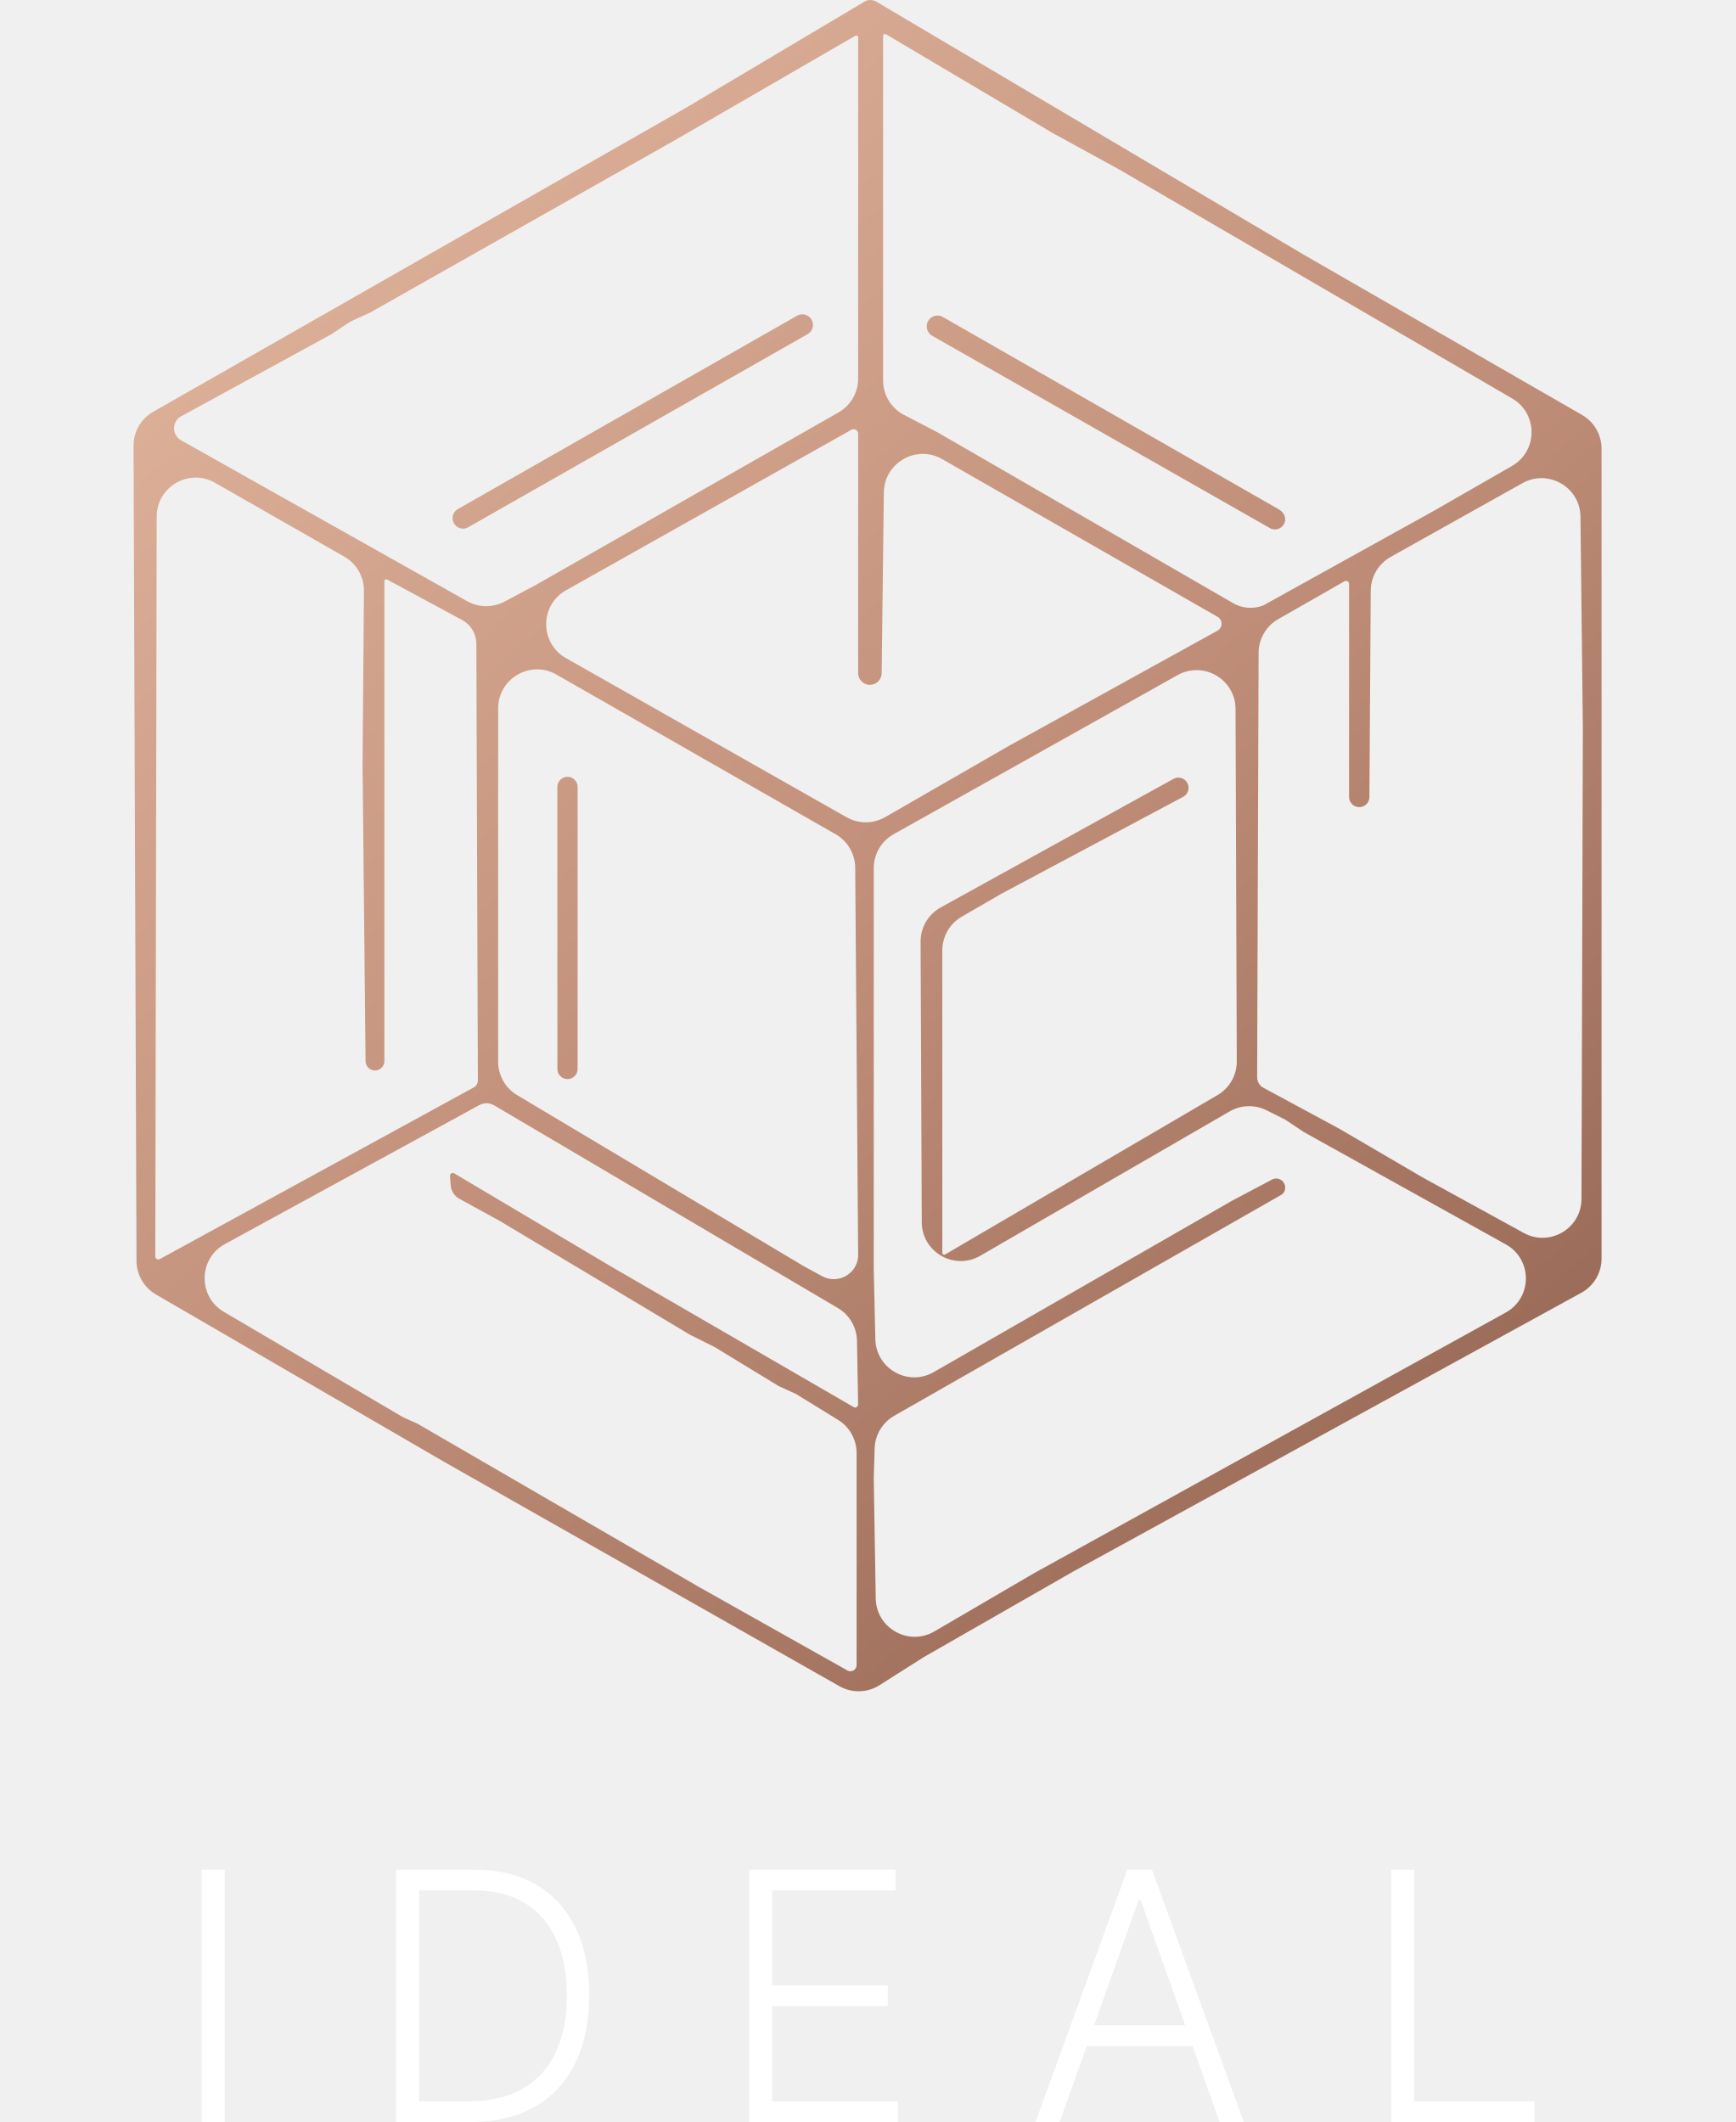
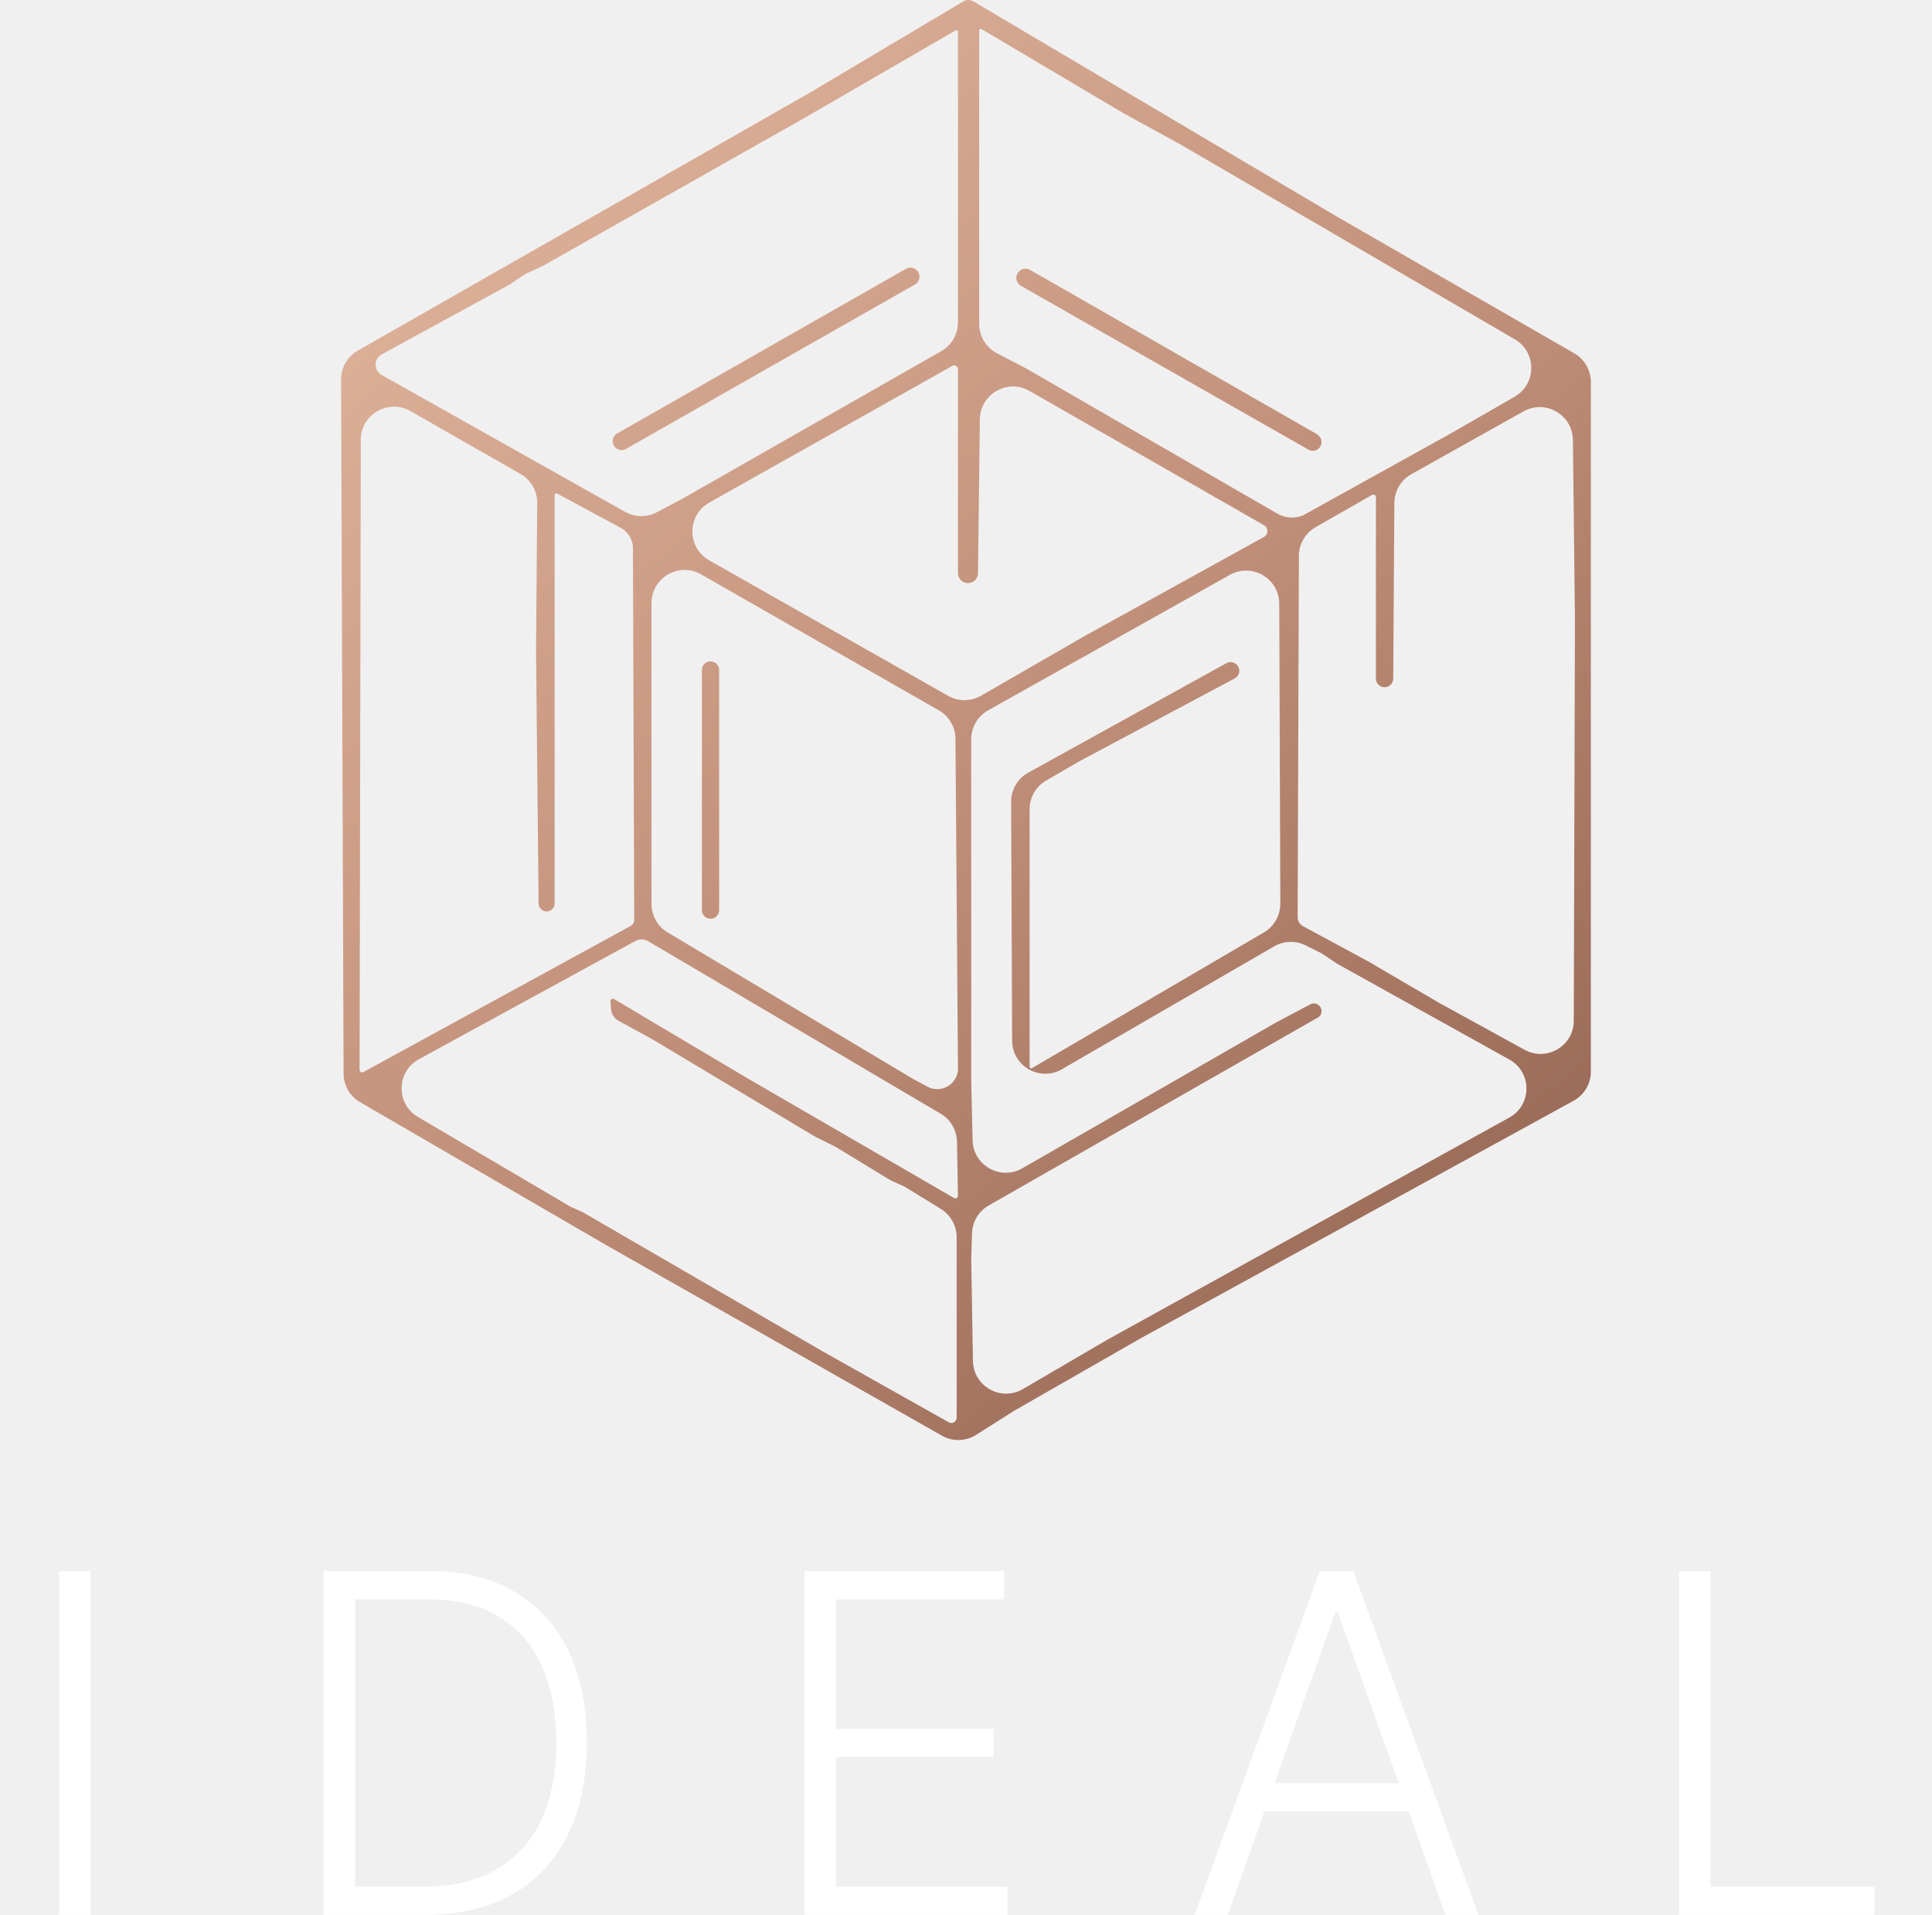
- <svg xmlns="http://www.w3.org/2000/svg" width="260" height="318" viewBox="0 0 260.00 318.03" fill="none">
-   <g transform="translate(20, 0) scale(0.233546)">
+ <svg xmlns="http://www.w3.org/2000/svg" width="340" height="337" viewBox="0 0 340.00 337.07" fill="none">
+   <g transform="translate(60, 0) scale(0.233546)">
    <path fill-rule="evenodd" clip-rule="evenodd" d="M278.447 498.484C274.857 498.484 271.947 501.394 271.947 504.984V685.984C271.947 689.574 274.857 692.484 278.447 692.484C282.037 692.484 284.947 689.574 284.947 685.984V504.984C284.947 501.394 282.037 498.484 278.447 498.484ZM435.947 208.529C435.947 203.718 431.088 200.428 426.621 202.215L425.947 202.484L208.094 326.69C206.13 327.81 204.862 329.843 204.721 332.099C204.389 337.421 210.099 340.984 214.733 338.347L432.51 214.44C434.635 213.231 435.947 210.974 435.947 208.529ZM519.332 203.432C514.708 200.783 508.947 204.122 508.947 209.452C508.947 211.945 510.285 214.246 512.451 215.48L729.143 338.9C733.515 341.39 738.947 338.233 738.947 333.201C738.947 331.461 738.256 329.793 737.026 328.563L736.678 328.215C736.193 327.73 735.646 327.311 735.05 326.97L519.332 203.432ZM476.561 1.032C474.886 0.04 472.889 -0.251 471.001 0.221C470.302 0.395 469.633 0.671 469.014 1.039L353.947 69.484L12.61 264.259C4.785 268.724 -0.032 277.054 0 286.063L1.895 809.154C1.928 818.03 6.664 826.223 14.339 830.681L199.947 938.484L452.894 1082.07C460.928 1086.63 470.822 1086.39 478.624 1081.45L506.947 1063.48L602.947 1008.48L928.973 829.603C936.974 825.213 941.947 816.812 941.947 807.685V287.936C941.947 278.995 937.172 270.734 929.424 266.272L750.947 163.484L476.561 1.032ZM57.945 841.836C41.209 831.991 41.594 807.658 58.634 798.348L221.894 709.152C223.867 708.075 226.155 707.726 228.359 708.166C229.41 708.377 230.419 708.762 231.343 709.307L451.901 839.38C459.386 843.794 464.042 851.779 464.197 860.467L464.926 901.279C464.939 902.015 464.528 902.694 463.869 903.023C463.294 903.311 462.612 903.29 462.056 902.967L305.947 812.484L205.809 752.996C205.272 752.677 204.61 752.653 204.051 752.932C203.384 753.266 202.985 753.971 203.042 754.714L203.501 760.686C203.78 764.303 205.865 767.536 209.047 769.28L234.947 783.484L356.947 856.484L372.947 864.484L413.947 889.484L424.947 894.484L452.05 911.163C459.443 915.713 463.947 923.773 463.947 932.454V1068.52C463.947 1070.71 462.173 1072.48 459.985 1072.48C459.305 1072.48 458.636 1072.31 458.043 1071.98L362.947 1018.48L181.947 913.484L172.947 909.484L57.945 841.836ZM669.877 433.256C686.507 423.938 707.03 435.914 707.097 454.978L707.896 681.088C707.928 690 703.213 698.254 695.522 702.754L520.742 805.019C520.274 805.293 519.68 805.217 519.297 804.833C519.073 804.61 518.947 804.306 518.947 803.99V609.898C518.947 600.977 523.701 592.732 531.421 588.262L556.947 573.484L673.487 511.33C675.617 510.194 676.947 507.976 676.947 505.562C676.947 500.585 671.607 497.434 667.25 499.84L517.922 582.318C509.923 586.736 504.971 595.168 505.01 604.307L505.766 784.333C505.847 803.545 526.665 815.489 543.292 805.864L703.29 713.233C710.567 709.02 719.475 708.748 726.996 712.508L738.947 718.484L750.947 726.484L880.541 798.566C897.698 808.109 897.664 832.798 880.481 842.295L577.947 1009.48L513.842 1046.93C497.335 1056.57 476.554 1044.88 476.235 1025.76L474.947 948.484L475.523 929.491C475.787 920.79 480.557 912.852 488.117 908.537L736.346 766.827C736.745 766.6 737.112 766.32 737.437 765.995C738.404 765.028 738.947 763.716 738.947 762.348V762.089C738.947 757.731 734.31 754.939 730.459 756.978L704.947 770.484L513.428 880.524C496.982 889.973 476.416 878.384 475.98 859.421L474.947 814.484V557.133C474.947 548.086 479.835 539.746 487.727 535.323L669.877 433.256ZM233.947 454.587C233.947 435.386 254.695 423.353 271.361 432.887L450.471 535.347C458.196 539.766 462.989 547.958 463.056 556.858L464.947 806.484C464.006 817.782 451.758 824.381 441.805 818.952L429.947 812.484L246.133 702.758C238.576 698.247 233.947 690.094 233.947 681.292V454.587ZM891.212 310.045C907.768 300.779 928.207 312.608 928.42 331.58L929.947 467.484L929.07 769.379C929.015 788.353 908.671 800.352 892.038 791.22L826.947 755.484L773.947 724.484L724.918 698.008C724.274 697.661 723.685 697.222 723.168 696.704C721.747 695.283 720.951 693.354 720.958 691.344L721.898 418.935C721.928 409.994 726.731 401.75 734.494 397.315L777.046 372.999C777.609 372.677 778.296 372.658 778.875 372.948C779.532 373.277 779.947 373.948 779.947 374.682V511.444C779.947 514.852 782.572 517.686 785.97 517.947C789.742 518.238 792.968 515.269 792.993 511.486L793.853 379.032C793.911 370.039 798.795 361.771 806.642 357.379L891.212 310.045ZM14.864 331.468C14.902 312.294 35.62 300.297 52.268 309.81L135.235 357.22C143.086 361.706 147.903 370.083 147.831 379.125L146.947 490.484L148.881 680.994C148.917 684.499 151.922 687.236 155.415 686.945C158.542 686.685 160.947 684.071 160.947 680.933V372.989C160.947 372.666 161.076 372.356 161.305 372.127C161.686 371.745 162.273 371.66 162.747 371.916L210.804 397.867C211.565 398.278 212.295 398.745 212.986 399.263C217.37 402.551 219.958 407.705 219.977 413.185L220.94 693.381C220.945 694.727 220.412 696.019 219.46 696.971C219.12 697.311 218.733 697.601 218.311 697.832L16.846 807.993C16.283 808.301 15.605 808.313 15.031 808.026C14.367 807.694 13.948 807.015 13.95 806.272L14.864 331.468ZM695.591 395.844C698.671 397.608 699.047 401.901 696.32 404.173C696.072 404.38 695.805 404.563 695.522 404.719L561.947 478.484L482.329 524.351C474.657 528.771 465.219 528.803 457.517 524.435L277.451 422.319C260.527 412.722 260.569 388.322 277.526 378.783L460.578 275.817C461.915 275.065 463.605 275.47 464.455 276.746C464.776 277.227 464.947 277.793 464.947 278.372V431.939C464.947 436.106 468.325 439.484 472.493 439.484C476.624 439.484 479.987 436.161 480.037 432.03L481.435 316.016C481.665 296.945 502.307 285.145 518.858 294.624L695.591 395.844ZM464.597 23.134C464.821 23.358 464.947 23.662 464.947 23.98V242.959C464.947 251.939 460.13 260.23 452.328 264.678L257.947 375.484L238.019 386.071C230.497 390.067 221.457 389.959 214.034 385.783L30.517 282.555C24.763 279.318 24.454 271.146 29.947 267.484L126.947 214.484L137.326 207.565C138.405 206.846 139.539 206.211 140.717 205.667L151.947 200.484L349.947 88.484L463.152 22.945C463.621 22.673 464.214 22.751 464.597 23.134ZM480.947 22.976C480.947 22.661 481.072 22.359 481.295 22.136C481.679 21.753 482.274 21.678 482.741 21.954L589.947 85.484L631.947 108.484L884.624 255.734C901.232 265.412 901.16 289.431 884.494 299.009L834.947 327.484L724.947 388.484C718.634 391.01 711.51 390.498 705.622 387.095L515.947 277.484L492.947 265.484L492.08 264.906C485.125 260.269 480.947 252.463 480.947 244.105V22.976Z" fill="url(#paint0_linear_combo)" />
  </g>
-   <g transform="translate(30, 279.6306) scale(0.8)">
+   <g transform="translate(10, 275.6306) scale(1.28)">
    <path d="M4.595 0.727V48H0.278V0.727H4.595Z" fill="#ffffff" />
    <path d="M50.513 48H36.663V0.727H51.344C55.852 0.727 59.707 1.666 62.908 3.543C66.124 5.421 68.586 8.114 70.294 11.622C72.002 15.131 72.856 19.339 72.856 24.248C72.856 29.203 71.979 33.458 70.225 37.013C68.486 40.552 65.947 43.268 62.608 45.161C59.284 47.054 55.252 48 50.513 48ZM40.98 44.122H50.259C54.321 44.122 57.722 43.322 60.461 41.722C63.2 40.121 65.255 37.836 66.624 34.866C67.994 31.896 68.678 28.357 68.678 24.248C68.663 20.17 67.986 16.662 66.647 13.723C65.324 10.784 63.354 8.529 60.738 6.96C58.138 5.39 54.921 4.605 51.09 4.605H40.98V44.122Z" fill="#ffffff" />
    <path d="M102.818 48V0.727H130.24V4.605H107.135V22.402H128.786V26.279H107.135V44.122H130.702V48H102.818Z" fill="#ffffff" />
    <path d="M160.981 48H156.457L173.654 0.727H178.27L195.467 48H190.942L176.123 6.336H175.8L160.981 48ZM164.236 29.88H187.688V33.758H164.236V29.88Z" fill="#ffffff" />
    <path d="M223.068 48V0.727H227.385V44.122H249.913V48H223.068Z" fill="#ffffff" />
  </g>
  <defs>
    <linearGradient id="paint0_linear_combo" x1="0" y1="0" x2="942" y2="1086" gradientUnits="userSpaceOnUse">
      <stop stop-color="#E5BAA2" />
      <stop offset="0.5" stop-color="#C3917B" />
      <stop offset="1" stop-color="#8C5E4C" />
    </linearGradient>
  </defs>
</svg>
